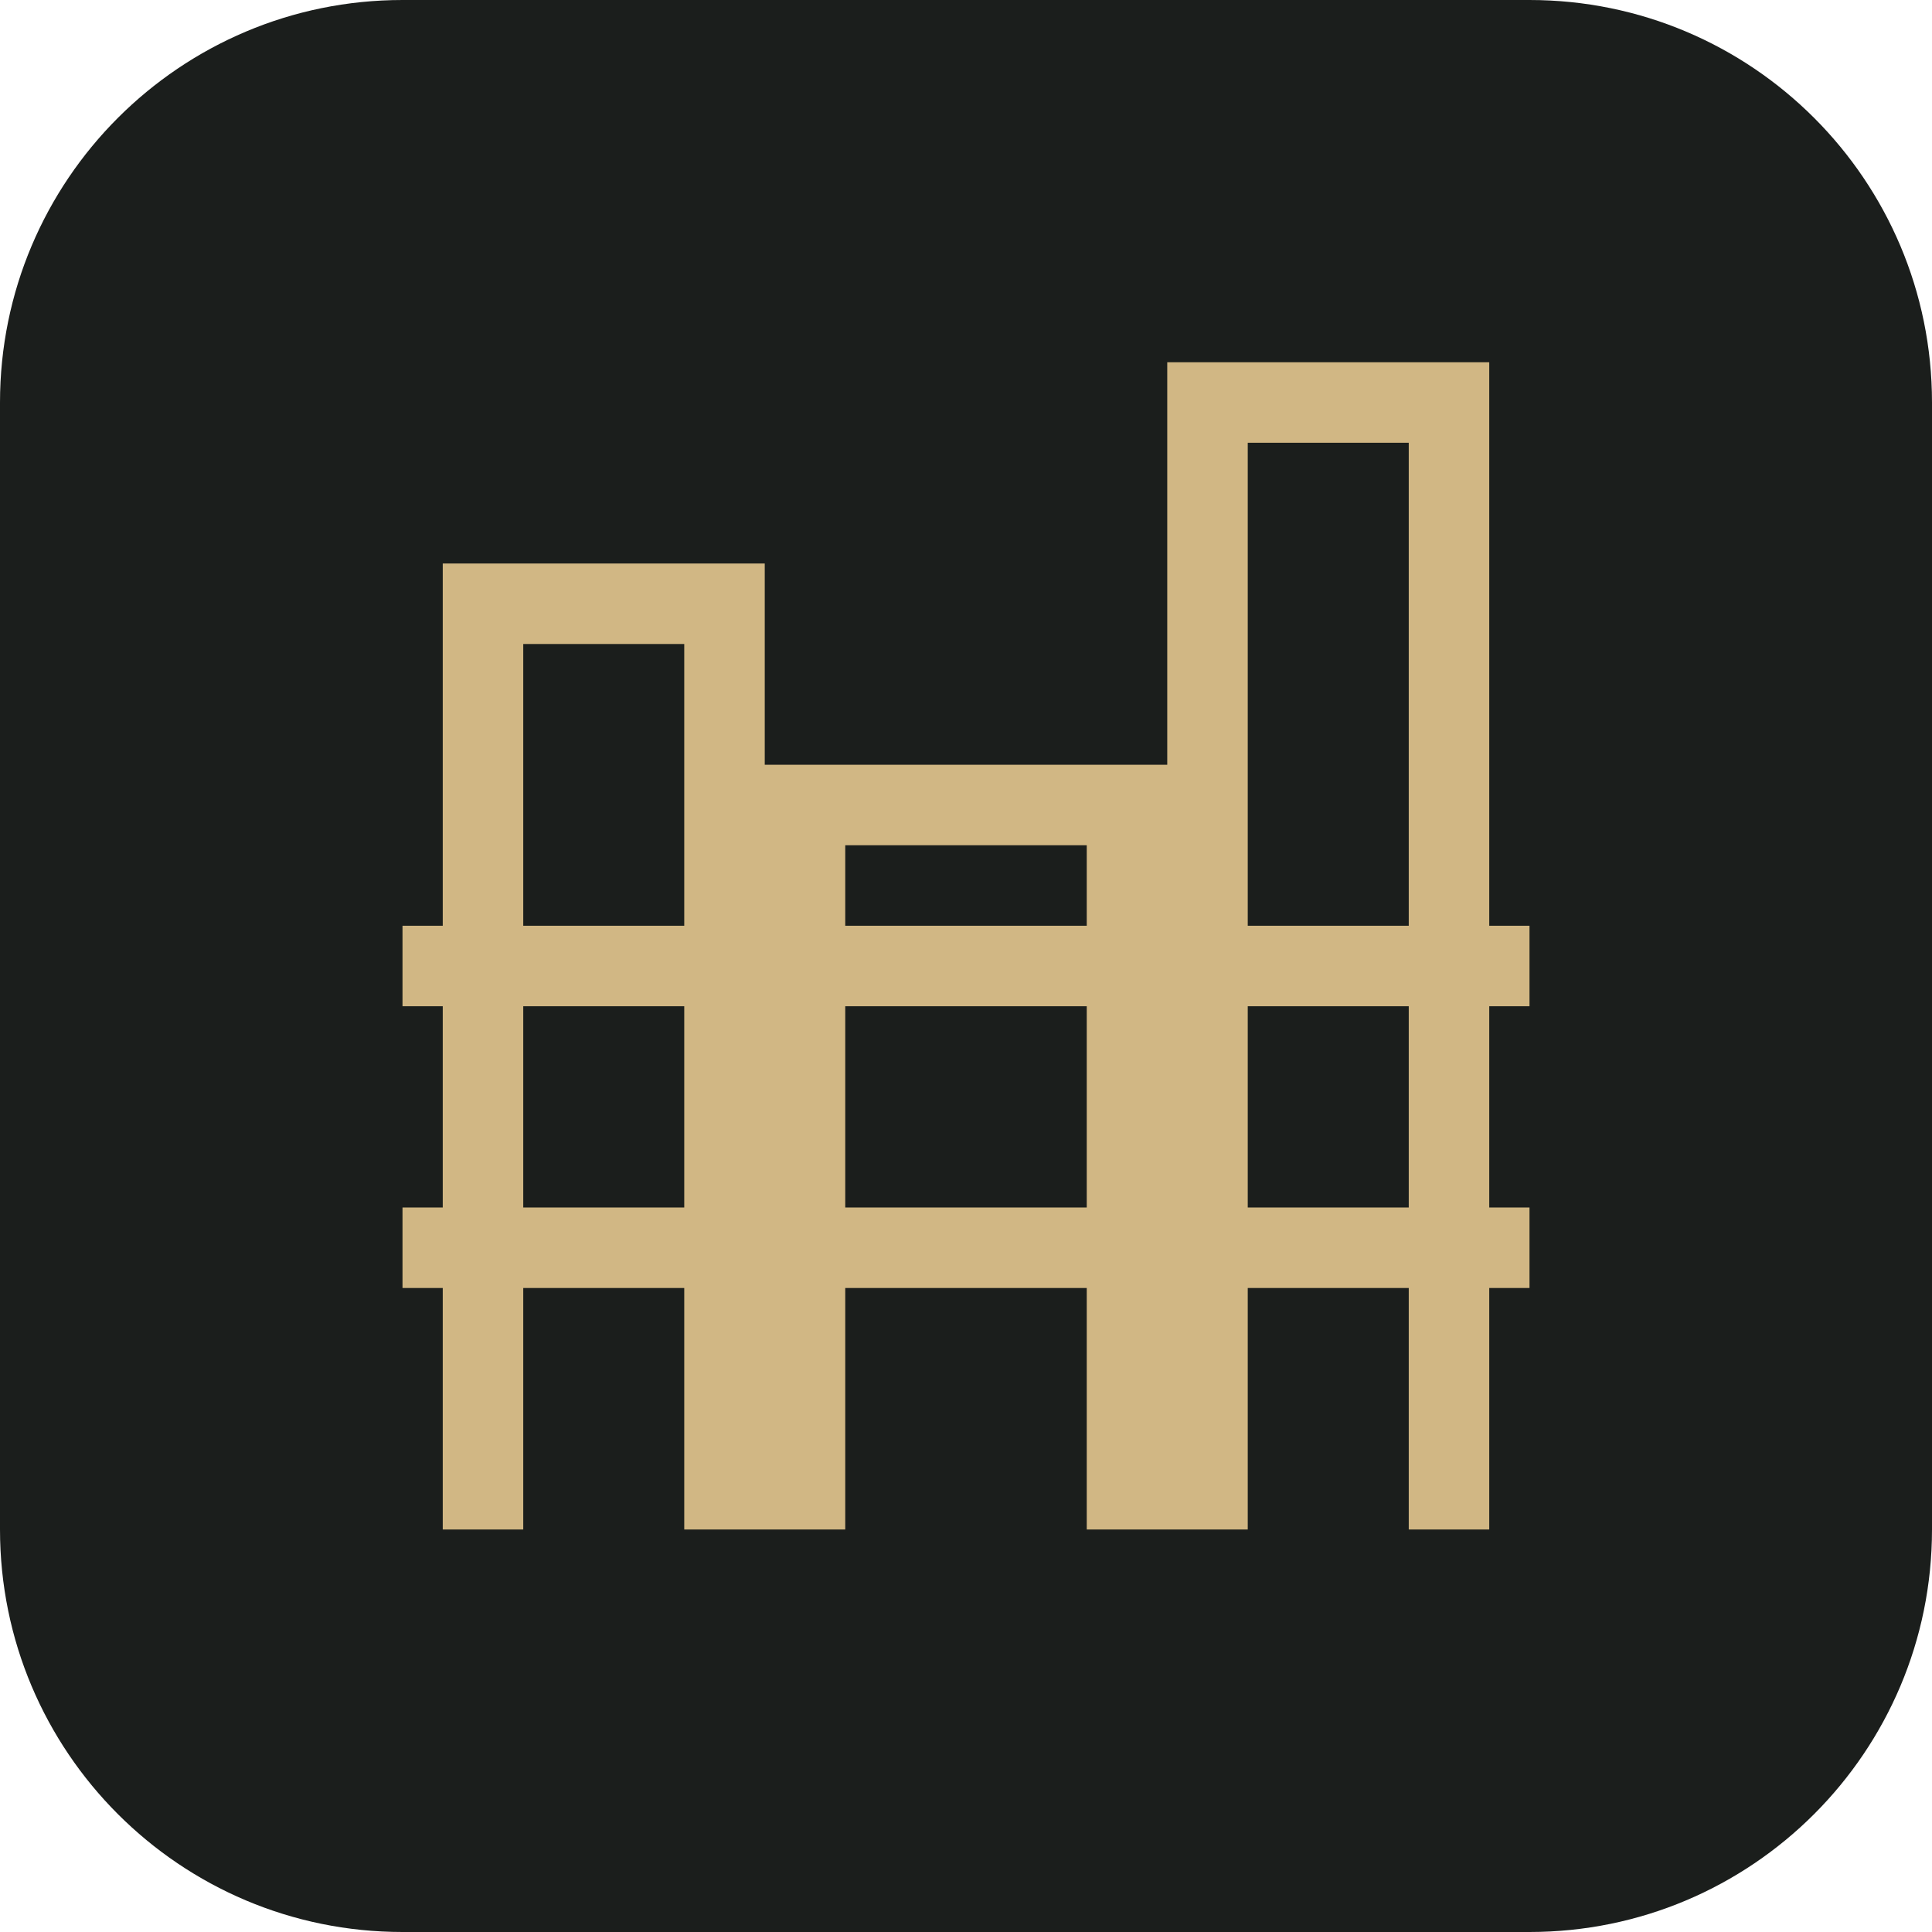
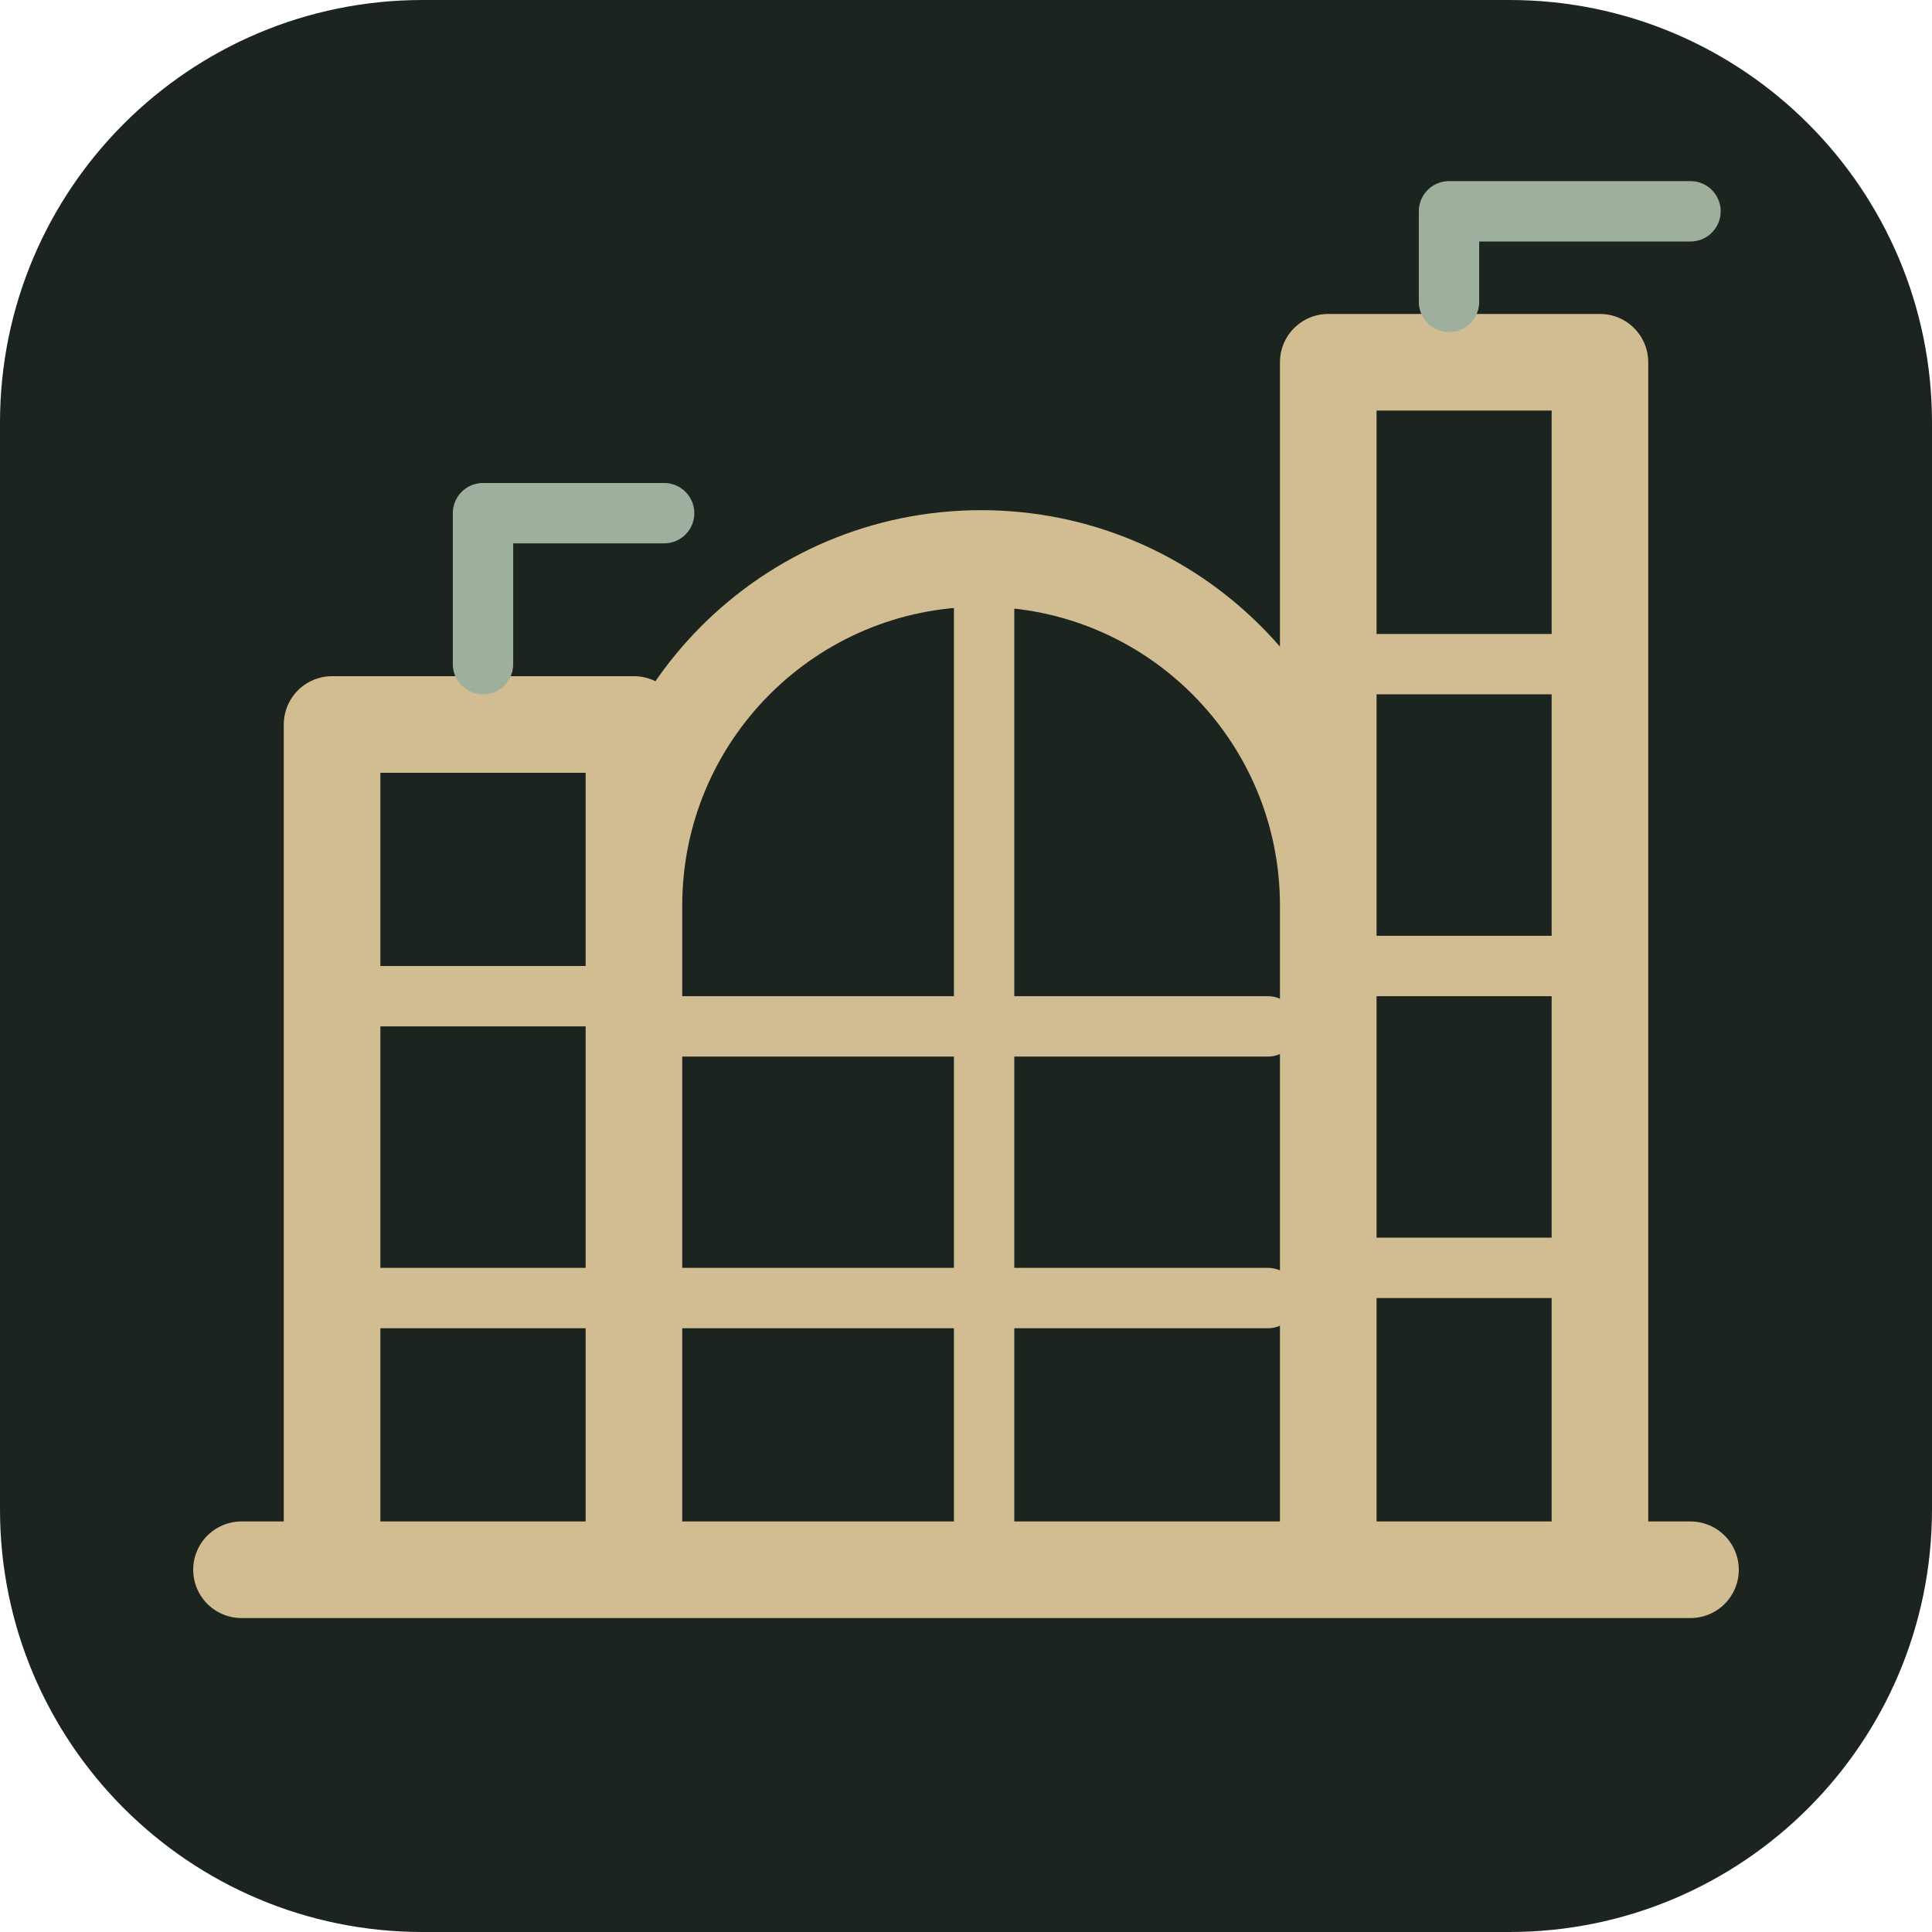
- <svg xmlns="http://www.w3.org/2000/svg" viewBox="0 0 48 48">
-   <rect width="48" height="48" rx="10" fill="#1b1e1c" />
-   <g stroke="#d1b784" stroke-width="2" fill="none">
-     <path d="M12 38V15h6v23M30 38V10h6v28M20 38V20h8v18M10 24h28M10 31h28" />
+ <svg xmlns="http://www.w3.org/2000/svg" viewBox="0 0 32 32">
+   <rect width="32" height="32" rx="7" fill="#1b241f" />
+   <g fill="none" stroke="#d1bd91" stroke-width="1.6" stroke-linejoin="round" stroke-linecap="round">
+     <path d="M5.5 26V12h5v14M22 26V6h4.5v20M10.5 26V15a5.75 5.75 0 0 1 11.5 0v11M4 26h24" />
+     <path d="M11 17h10M11 21.5h10M16.3 10v16M6 16.5h4M6 21.5h4M22.5 11h3.5M22.5 16h3.5M22.5 21h3.5" stroke-width="1" />
+     <path d="M24 5V3.5h4M8 11V8.5h3" stroke="#9eaf9d" stroke-width="1" />
  </g>
</svg>
